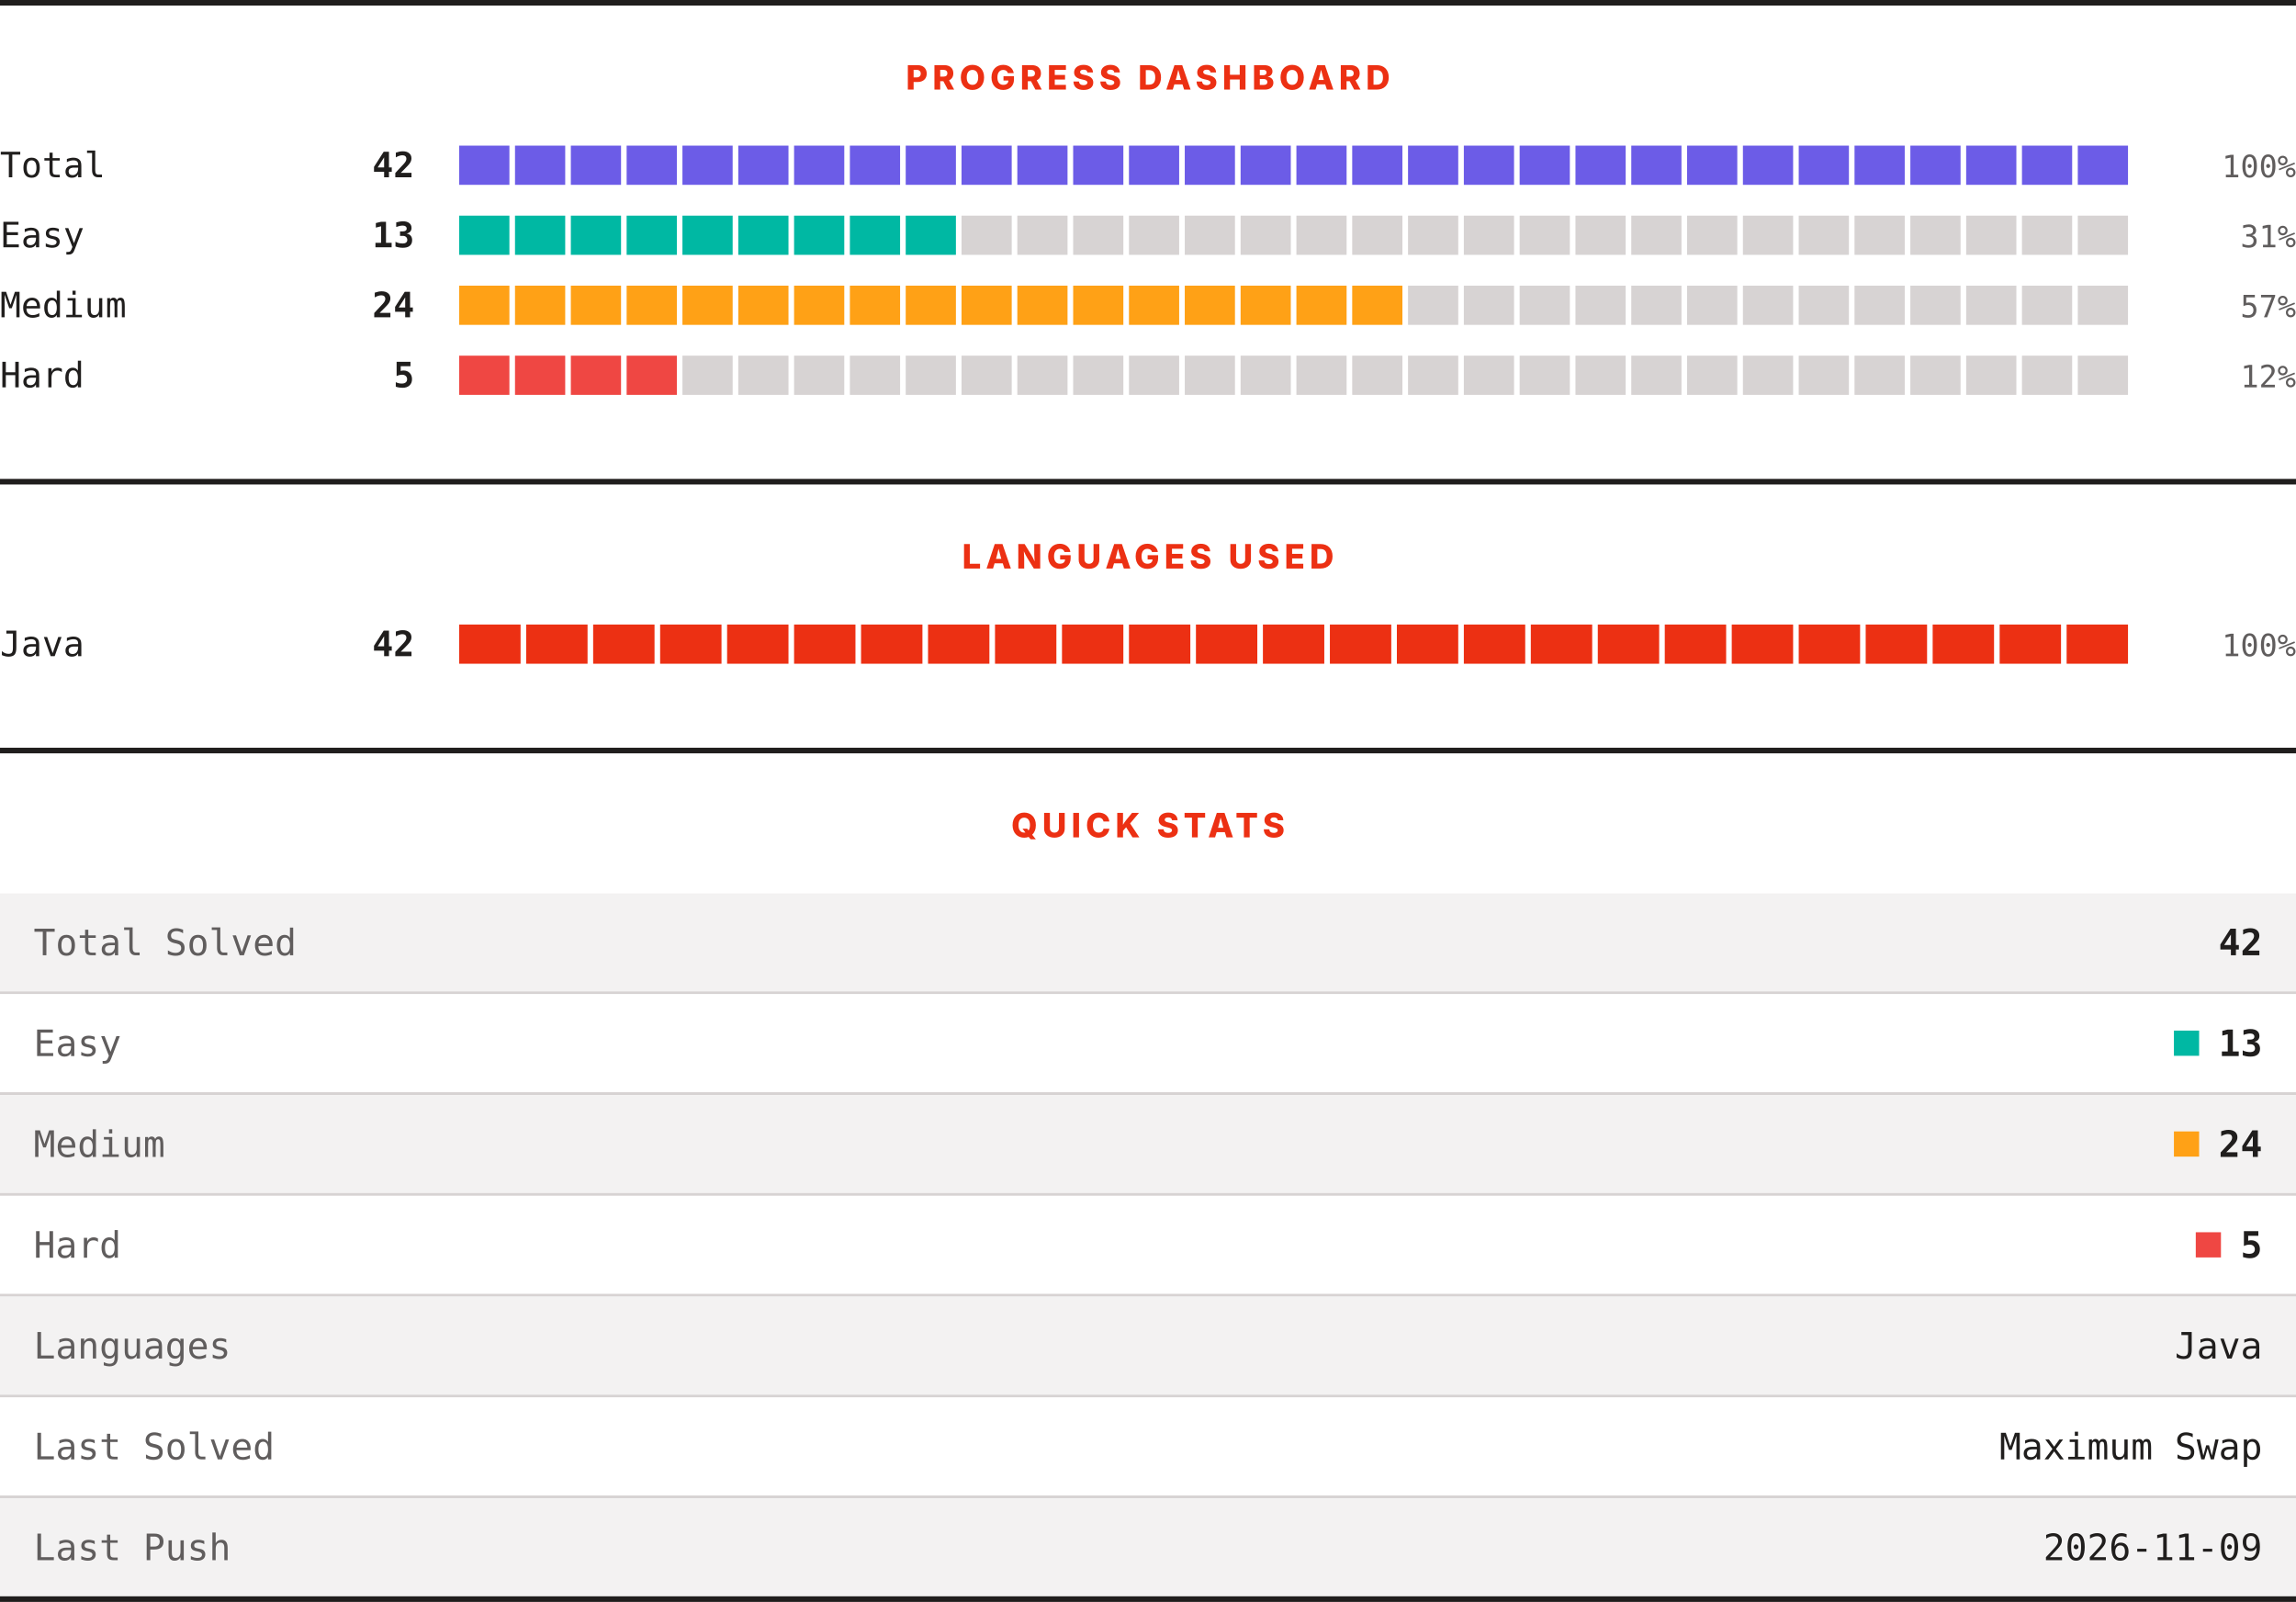
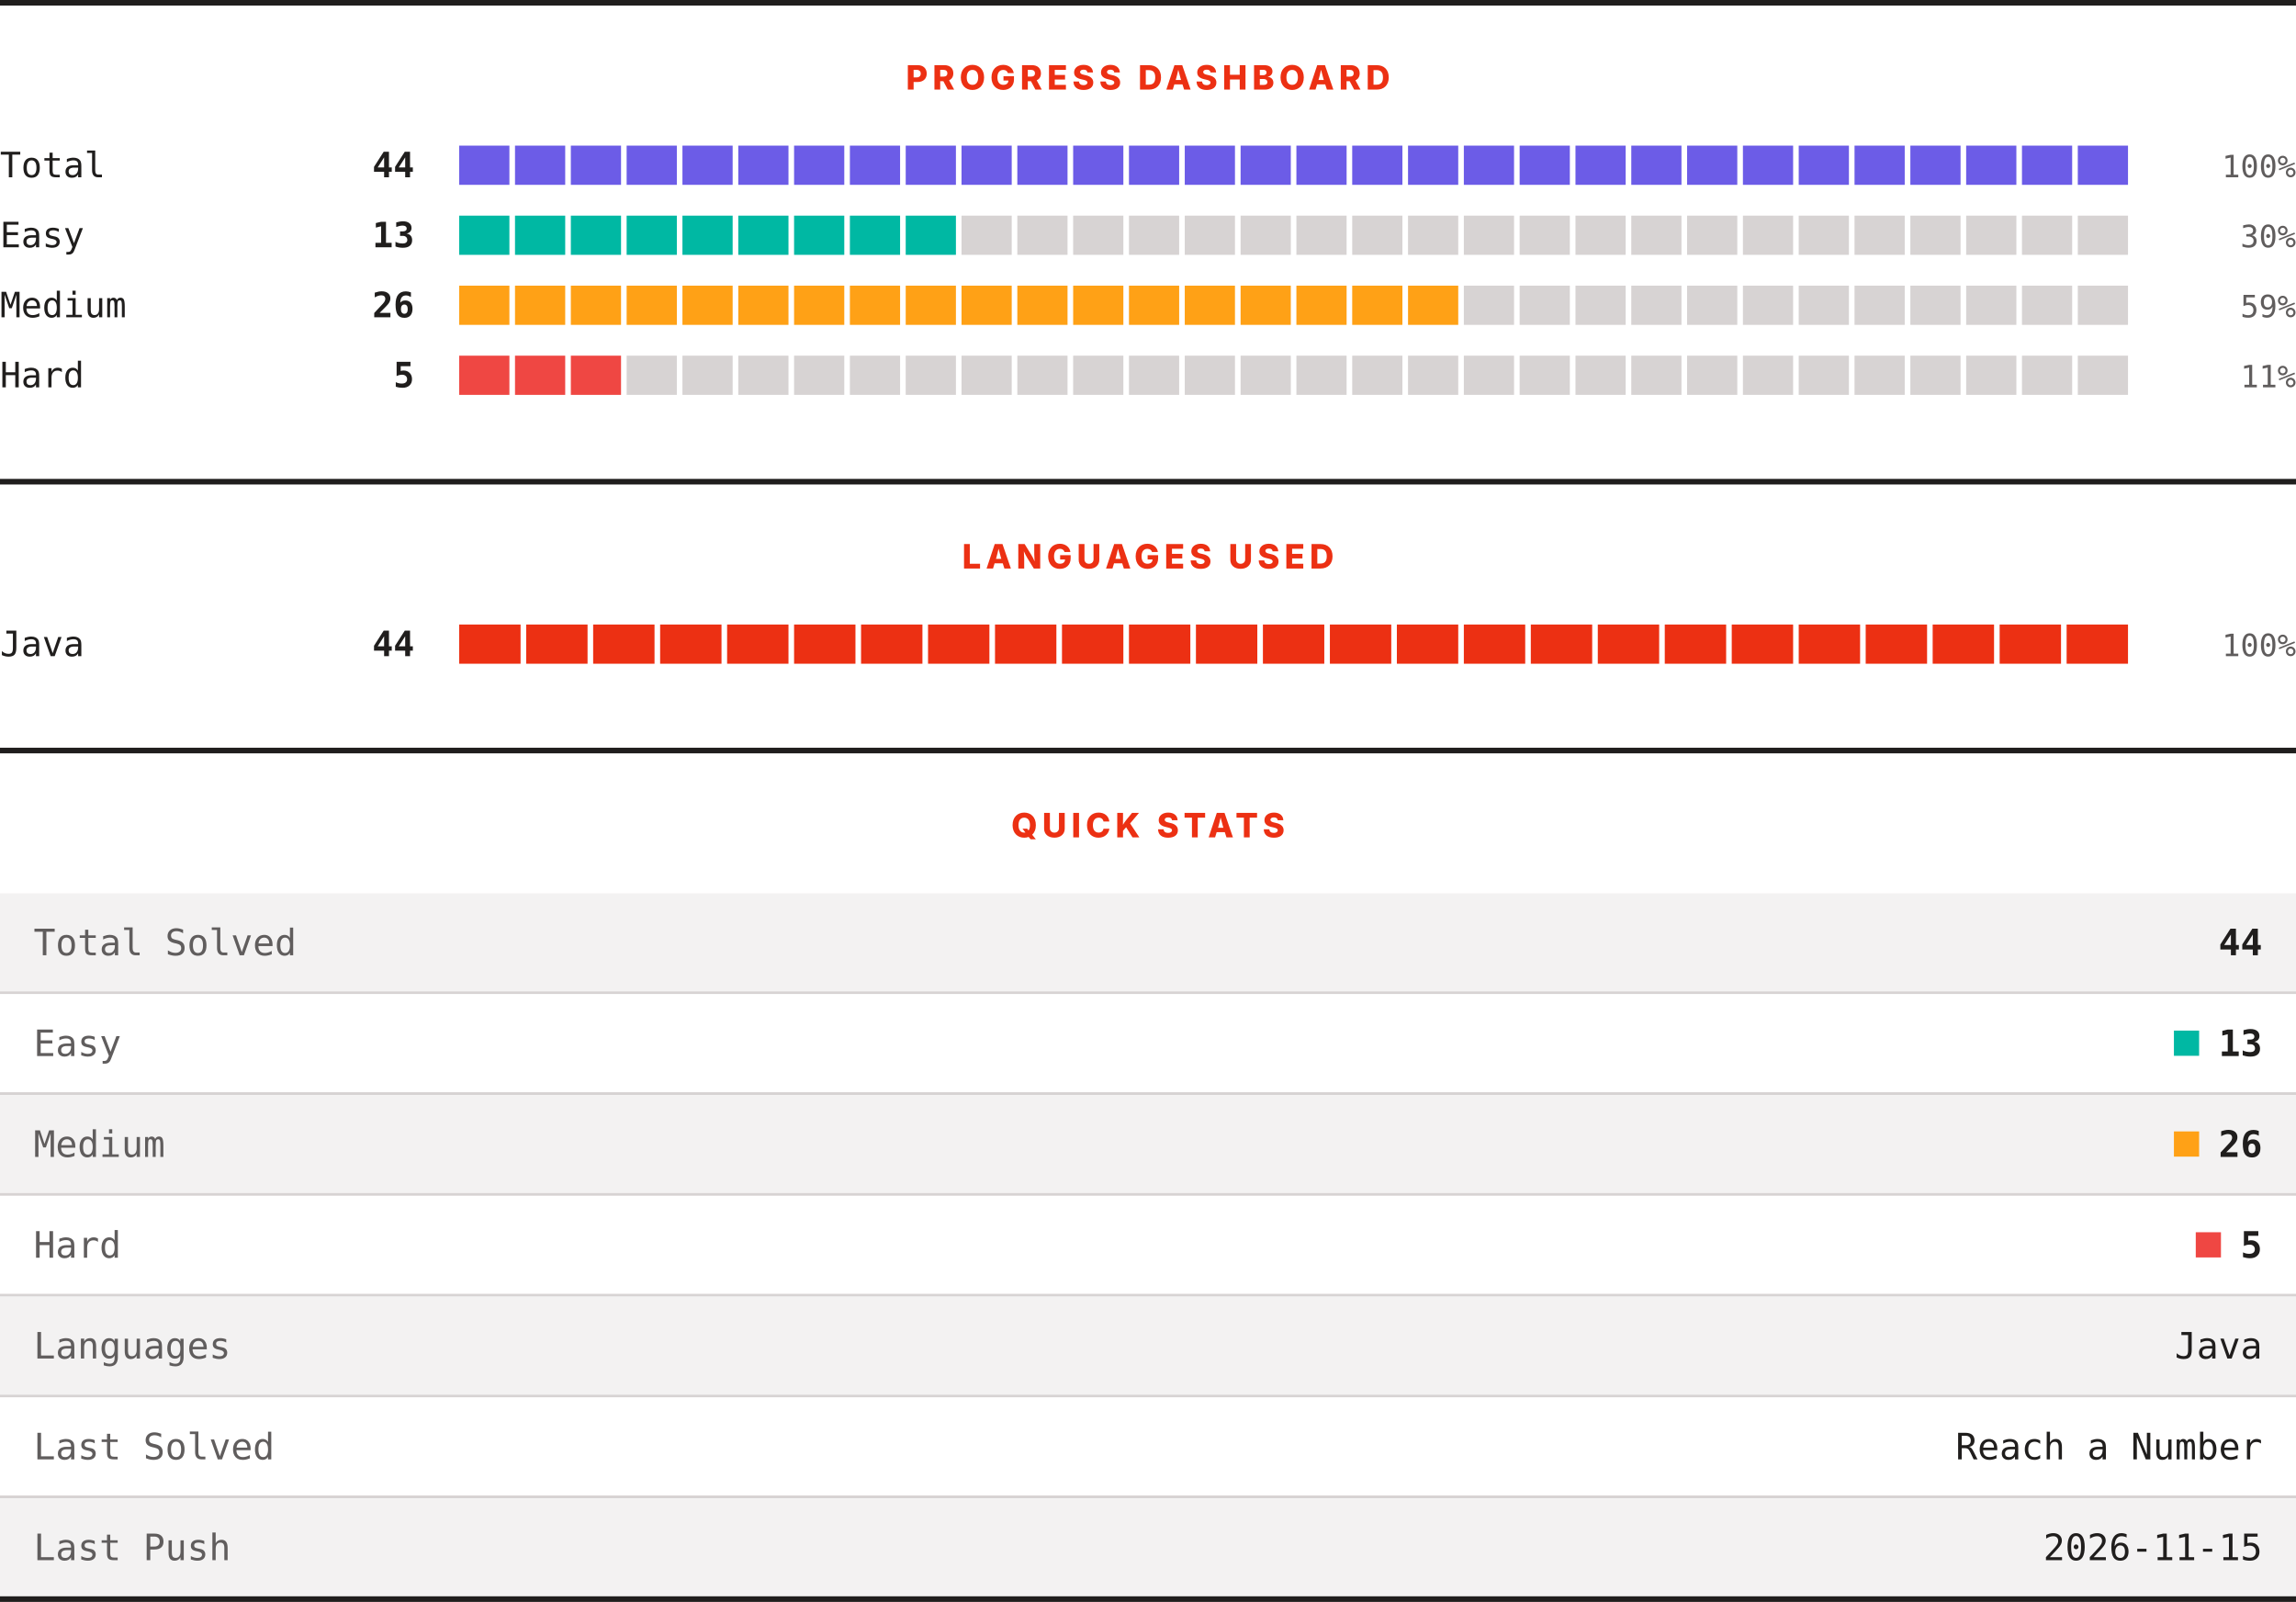
<svg xmlns="http://www.w3.org/2000/svg" width="820" height="572" viewBox="0 0 820 572" role="img" aria-label="LeetCode progress, languages and quick stats">
  <rect width="820" height="572" fill="#ffffff" />
  <rect x="0" y="0" width="820" height="2" fill="#201e1d" />
  <text x="410" y="32" text-anchor="middle" font-family="Archivo, system-ui, -apple-system, Segoe UI, sans-serif" font-size="12" font-weight="800" letter-spacing="1.68" fill="#ec3013">PROGRESS DASHBOARD</text>
  <text x="0" y="63.3" font-family="ui-monospace, SFMono-Regular, Menlo, Consolas, monospace" font-size="12.5" fill="#201e1d">Total</text>
-   <text x="148" y="63.3" text-anchor="end" font-family="ui-monospace, SFMono-Regular, Menlo, Consolas, monospace" font-size="12.5" font-weight="700" fill="#201e1d">42</text>
+   <text x="148" y="63.3" text-anchor="end" font-family="ui-monospace, SFMono-Regular, Menlo, Consolas, monospace" font-size="12.5" font-weight="700" fill="#201e1d">44</text>
  <rect x="164.00" y="52" width="17.93" height="14" fill="#6c5ce7" />
  <rect x="183.93" y="52" width="17.93" height="14" fill="#6c5ce7" />
  <rect x="203.87" y="52" width="17.93" height="14" fill="#6c5ce7" />
  <rect x="223.80" y="52" width="17.93" height="14" fill="#6c5ce7" />
  <rect x="243.73" y="52" width="17.93" height="14" fill="#6c5ce7" />
  <rect x="263.67" y="52" width="17.93" height="14" fill="#6c5ce7" />
  <rect x="283.60" y="52" width="17.93" height="14" fill="#6c5ce7" />
  <rect x="303.53" y="52" width="17.93" height="14" fill="#6c5ce7" />
  <rect x="323.47" y="52" width="17.93" height="14" fill="#6c5ce7" />
  <rect x="343.40" y="52" width="17.93" height="14" fill="#6c5ce7" />
  <rect x="363.33" y="52" width="17.93" height="14" fill="#6c5ce7" />
  <rect x="383.27" y="52" width="17.93" height="14" fill="#6c5ce7" />
  <rect x="403.20" y="52" width="17.93" height="14" fill="#6c5ce7" />
  <rect x="423.13" y="52" width="17.93" height="14" fill="#6c5ce7" />
  <rect x="443.07" y="52" width="17.93" height="14" fill="#6c5ce7" />
  <rect x="463.00" y="52" width="17.93" height="14" fill="#6c5ce7" />
  <rect x="482.93" y="52" width="17.93" height="14" fill="#6c5ce7" />
  <rect x="502.87" y="52" width="17.93" height="14" fill="#6c5ce7" />
  <rect x="522.80" y="52" width="17.93" height="14" fill="#6c5ce7" />
  <rect x="542.73" y="52" width="17.93" height="14" fill="#6c5ce7" />
  <rect x="562.67" y="52" width="17.93" height="14" fill="#6c5ce7" />
  <rect x="582.60" y="52" width="17.93" height="14" fill="#6c5ce7" />
  <rect x="602.53" y="52" width="17.93" height="14" fill="#6c5ce7" />
  <rect x="622.47" y="52" width="17.93" height="14" fill="#6c5ce7" />
  <rect x="642.40" y="52" width="17.93" height="14" fill="#6c5ce7" />
  <rect x="662.33" y="52" width="17.93" height="14" fill="#6c5ce7" />
  <rect x="682.27" y="52" width="17.93" height="14" fill="#6c5ce7" />
  <rect x="702.20" y="52" width="17.93" height="14" fill="#6c5ce7" />
  <rect x="722.13" y="52" width="17.93" height="14" fill="#6c5ce7" />
  <rect x="742.07" y="52" width="17.93" height="14" fill="#6c5ce7" />
  <text x="820" y="63.3" text-anchor="end" font-family="ui-monospace, SFMono-Regular, Menlo, Consolas, monospace" font-size="11" fill="#605d5d">100%</text>
  <text x="0" y="88.3" font-family="ui-monospace, SFMono-Regular, Menlo, Consolas, monospace" font-size="12.5" fill="#201e1d">Easy</text>
  <text x="148" y="88.3" text-anchor="end" font-family="ui-monospace, SFMono-Regular, Menlo, Consolas, monospace" font-size="12.5" font-weight="700" fill="#201e1d">13</text>
  <rect x="164.00" y="77" width="17.93" height="14" fill="#00b8a3" />
  <rect x="183.93" y="77" width="17.93" height="14" fill="#00b8a3" />
  <rect x="203.87" y="77" width="17.93" height="14" fill="#00b8a3" />
  <rect x="223.80" y="77" width="17.93" height="14" fill="#00b8a3" />
  <rect x="243.73" y="77" width="17.93" height="14" fill="#00b8a3" />
  <rect x="263.67" y="77" width="17.93" height="14" fill="#00b8a3" />
  <rect x="283.60" y="77" width="17.93" height="14" fill="#00b8a3" />
  <rect x="303.53" y="77" width="17.93" height="14" fill="#00b8a3" />
  <rect x="323.47" y="77" width="17.93" height="14" fill="#00b8a3" />
  <rect x="343.40" y="77" width="17.93" height="14" fill="#d7d3d3" />
  <rect x="363.33" y="77" width="17.93" height="14" fill="#d7d3d3" />
  <rect x="383.27" y="77" width="17.93" height="14" fill="#d7d3d3" />
  <rect x="403.20" y="77" width="17.93" height="14" fill="#d7d3d3" />
  <rect x="423.13" y="77" width="17.93" height="14" fill="#d7d3d3" />
  <rect x="443.07" y="77" width="17.93" height="14" fill="#d7d3d3" />
  <rect x="463.00" y="77" width="17.93" height="14" fill="#d7d3d3" />
  <rect x="482.93" y="77" width="17.93" height="14" fill="#d7d3d3" />
  <rect x="502.87" y="77" width="17.93" height="14" fill="#d7d3d3" />
  <rect x="522.80" y="77" width="17.93" height="14" fill="#d7d3d3" />
  <rect x="542.73" y="77" width="17.93" height="14" fill="#d7d3d3" />
  <rect x="562.67" y="77" width="17.93" height="14" fill="#d7d3d3" />
  <rect x="582.60" y="77" width="17.93" height="14" fill="#d7d3d3" />
  <rect x="602.53" y="77" width="17.93" height="14" fill="#d7d3d3" />
  <rect x="622.47" y="77" width="17.93" height="14" fill="#d7d3d3" />
  <rect x="642.40" y="77" width="17.93" height="14" fill="#d7d3d3" />
  <rect x="662.33" y="77" width="17.93" height="14" fill="#d7d3d3" />
  <rect x="682.27" y="77" width="17.93" height="14" fill="#d7d3d3" />
  <rect x="702.20" y="77" width="17.93" height="14" fill="#d7d3d3" />
  <rect x="722.13" y="77" width="17.93" height="14" fill="#d7d3d3" />
  <rect x="742.07" y="77" width="17.93" height="14" fill="#d7d3d3" />
-   <text x="820" y="88.3" text-anchor="end" font-family="ui-monospace, SFMono-Regular, Menlo, Consolas, monospace" font-size="11" fill="#605d5d">31%</text>
+   <text x="820" y="88.3" text-anchor="end" font-family="ui-monospace, SFMono-Regular, Menlo, Consolas, monospace" font-size="11" fill="#605d5d">30%</text>
  <text x="0" y="113.3" font-family="ui-monospace, SFMono-Regular, Menlo, Consolas, monospace" font-size="12.5" fill="#201e1d">Medium</text>
-   <text x="148" y="113.3" text-anchor="end" font-family="ui-monospace, SFMono-Regular, Menlo, Consolas, monospace" font-size="12.5" font-weight="700" fill="#201e1d">24</text>
+   <text x="148" y="113.3" text-anchor="end" font-family="ui-monospace, SFMono-Regular, Menlo, Consolas, monospace" font-size="12.5" font-weight="700" fill="#201e1d">26</text>
  <rect x="164.00" y="102" width="17.93" height="14" fill="#ffa116" />
  <rect x="183.93" y="102" width="17.93" height="14" fill="#ffa116" />
  <rect x="203.87" y="102" width="17.93" height="14" fill="#ffa116" />
  <rect x="223.80" y="102" width="17.93" height="14" fill="#ffa116" />
  <rect x="243.73" y="102" width="17.93" height="14" fill="#ffa116" />
  <rect x="263.67" y="102" width="17.93" height="14" fill="#ffa116" />
  <rect x="283.60" y="102" width="17.93" height="14" fill="#ffa116" />
  <rect x="303.53" y="102" width="17.93" height="14" fill="#ffa116" />
  <rect x="323.47" y="102" width="17.93" height="14" fill="#ffa116" />
  <rect x="343.40" y="102" width="17.93" height="14" fill="#ffa116" />
  <rect x="363.33" y="102" width="17.93" height="14" fill="#ffa116" />
  <rect x="383.27" y="102" width="17.93" height="14" fill="#ffa116" />
  <rect x="403.20" y="102" width="17.93" height="14" fill="#ffa116" />
  <rect x="423.13" y="102" width="17.93" height="14" fill="#ffa116" />
  <rect x="443.07" y="102" width="17.93" height="14" fill="#ffa116" />
  <rect x="463.00" y="102" width="17.93" height="14" fill="#ffa116" />
  <rect x="482.93" y="102" width="17.93" height="14" fill="#ffa116" />
-   <rect x="502.87" y="102" width="17.93" height="14" fill="#d7d3d3" />
+   <rect x="502.87" y="102" width="17.93" height="14" fill="#ffa116" />
  <rect x="522.80" y="102" width="17.93" height="14" fill="#d7d3d3" />
  <rect x="542.73" y="102" width="17.93" height="14" fill="#d7d3d3" />
  <rect x="562.67" y="102" width="17.93" height="14" fill="#d7d3d3" />
  <rect x="582.60" y="102" width="17.93" height="14" fill="#d7d3d3" />
  <rect x="602.53" y="102" width="17.93" height="14" fill="#d7d3d3" />
  <rect x="622.47" y="102" width="17.93" height="14" fill="#d7d3d3" />
  <rect x="642.40" y="102" width="17.93" height="14" fill="#d7d3d3" />
  <rect x="662.33" y="102" width="17.93" height="14" fill="#d7d3d3" />
  <rect x="682.27" y="102" width="17.93" height="14" fill="#d7d3d3" />
  <rect x="702.20" y="102" width="17.93" height="14" fill="#d7d3d3" />
  <rect x="722.13" y="102" width="17.93" height="14" fill="#d7d3d3" />
  <rect x="742.07" y="102" width="17.93" height="14" fill="#d7d3d3" />
-   <text x="820" y="113.3" text-anchor="end" font-family="ui-monospace, SFMono-Regular, Menlo, Consolas, monospace" font-size="11" fill="#605d5d">57%</text>
+   <text x="820" y="113.3" text-anchor="end" font-family="ui-monospace, SFMono-Regular, Menlo, Consolas, monospace" font-size="11" fill="#605d5d">59%</text>
  <text x="0" y="138.3" font-family="ui-monospace, SFMono-Regular, Menlo, Consolas, monospace" font-size="12.5" fill="#201e1d">Hard</text>
  <text x="148" y="138.3" text-anchor="end" font-family="ui-monospace, SFMono-Regular, Menlo, Consolas, monospace" font-size="12.5" font-weight="700" fill="#201e1d">5</text>
  <rect x="164.00" y="127" width="17.93" height="14" fill="#ef4743" />
  <rect x="183.93" y="127" width="17.93" height="14" fill="#ef4743" />
  <rect x="203.87" y="127" width="17.93" height="14" fill="#ef4743" />
-   <rect x="223.80" y="127" width="17.93" height="14" fill="#ef4743" />
+   <rect x="223.80" y="127" width="17.93" height="14" fill="#d7d3d3" />
  <rect x="243.73" y="127" width="17.93" height="14" fill="#d7d3d3" />
  <rect x="263.67" y="127" width="17.93" height="14" fill="#d7d3d3" />
  <rect x="283.60" y="127" width="17.93" height="14" fill="#d7d3d3" />
  <rect x="303.53" y="127" width="17.93" height="14" fill="#d7d3d3" />
  <rect x="323.47" y="127" width="17.93" height="14" fill="#d7d3d3" />
  <rect x="343.40" y="127" width="17.93" height="14" fill="#d7d3d3" />
  <rect x="363.33" y="127" width="17.93" height="14" fill="#d7d3d3" />
  <rect x="383.27" y="127" width="17.93" height="14" fill="#d7d3d3" />
  <rect x="403.20" y="127" width="17.93" height="14" fill="#d7d3d3" />
  <rect x="423.13" y="127" width="17.93" height="14" fill="#d7d3d3" />
  <rect x="443.07" y="127" width="17.93" height="14" fill="#d7d3d3" />
  <rect x="463.00" y="127" width="17.93" height="14" fill="#d7d3d3" />
  <rect x="482.93" y="127" width="17.93" height="14" fill="#d7d3d3" />
  <rect x="502.87" y="127" width="17.93" height="14" fill="#d7d3d3" />
  <rect x="522.80" y="127" width="17.93" height="14" fill="#d7d3d3" />
  <rect x="542.73" y="127" width="17.93" height="14" fill="#d7d3d3" />
  <rect x="562.67" y="127" width="17.93" height="14" fill="#d7d3d3" />
  <rect x="582.60" y="127" width="17.93" height="14" fill="#d7d3d3" />
  <rect x="602.53" y="127" width="17.93" height="14" fill="#d7d3d3" />
  <rect x="622.47" y="127" width="17.93" height="14" fill="#d7d3d3" />
  <rect x="642.40" y="127" width="17.93" height="14" fill="#d7d3d3" />
  <rect x="662.33" y="127" width="17.93" height="14" fill="#d7d3d3" />
  <rect x="682.27" y="127" width="17.93" height="14" fill="#d7d3d3" />
  <rect x="702.20" y="127" width="17.93" height="14" fill="#d7d3d3" />
  <rect x="722.13" y="127" width="17.93" height="14" fill="#d7d3d3" />
  <rect x="742.07" y="127" width="17.93" height="14" fill="#d7d3d3" />
-   <text x="820" y="138.3" text-anchor="end" font-family="ui-monospace, SFMono-Regular, Menlo, Consolas, monospace" font-size="11" fill="#605d5d">12%</text>
+   <text x="820" y="138.3" text-anchor="end" font-family="ui-monospace, SFMono-Regular, Menlo, Consolas, monospace" font-size="11" fill="#605d5d">11%</text>
  <rect x="0" y="171" width="820" height="2" fill="#201e1d" />
  <text x="410" y="203" text-anchor="middle" font-family="Archivo, system-ui, -apple-system, Segoe UI, sans-serif" font-size="12" font-weight="800" letter-spacing="1.68" fill="#ec3013">LANGUAGES USED</text>
  <text x="0" y="234.3" font-family="ui-monospace, SFMono-Regular, Menlo, Consolas, monospace" font-size="12.5" fill="#201e1d">Java</text>
-   <text x="148" y="234.3" text-anchor="end" font-family="ui-monospace, SFMono-Regular, Menlo, Consolas, monospace" font-size="12.5" font-weight="700" fill="#201e1d">42</text>
+   <text x="148" y="234.3" text-anchor="end" font-family="ui-monospace, SFMono-Regular, Menlo, Consolas, monospace" font-size="12.5" font-weight="700" fill="#201e1d">44</text>
  <rect x="164.00" y="223" width="21.92" height="14" fill="#ec3013" />
  <rect x="187.92" y="223" width="21.92" height="14" fill="#ec3013" />
  <rect x="211.84" y="223" width="21.92" height="14" fill="#ec3013" />
  <rect x="235.76" y="223" width="21.92" height="14" fill="#ec3013" />
  <rect x="259.68" y="223" width="21.92" height="14" fill="#ec3013" />
  <rect x="283.60" y="223" width="21.92" height="14" fill="#ec3013" />
  <rect x="307.52" y="223" width="21.92" height="14" fill="#ec3013" />
  <rect x="331.44" y="223" width="21.92" height="14" fill="#ec3013" />
  <rect x="355.36" y="223" width="21.92" height="14" fill="#ec3013" />
  <rect x="379.28" y="223" width="21.92" height="14" fill="#ec3013" />
  <rect x="403.20" y="223" width="21.92" height="14" fill="#ec3013" />
  <rect x="427.12" y="223" width="21.92" height="14" fill="#ec3013" />
  <rect x="451.04" y="223" width="21.92" height="14" fill="#ec3013" />
  <rect x="474.96" y="223" width="21.92" height="14" fill="#ec3013" />
  <rect x="498.88" y="223" width="21.92" height="14" fill="#ec3013" />
  <rect x="522.80" y="223" width="21.92" height="14" fill="#ec3013" />
  <rect x="546.72" y="223" width="21.92" height="14" fill="#ec3013" />
  <rect x="570.64" y="223" width="21.92" height="14" fill="#ec3013" />
  <rect x="594.56" y="223" width="21.92" height="14" fill="#ec3013" />
  <rect x="618.48" y="223" width="21.92" height="14" fill="#ec3013" />
  <rect x="642.40" y="223" width="21.92" height="14" fill="#ec3013" />
  <rect x="666.32" y="223" width="21.92" height="14" fill="#ec3013" />
  <rect x="690.24" y="223" width="21.92" height="14" fill="#ec3013" />
  <rect x="714.16" y="223" width="21.92" height="14" fill="#ec3013" />
  <rect x="738.08" y="223" width="21.92" height="14" fill="#ec3013" />
  <text x="820" y="234.3" text-anchor="end" font-family="ui-monospace, SFMono-Regular, Menlo, Consolas, monospace" font-size="11" fill="#605d5d">100%</text>
  <rect x="0" y="267" width="820" height="2" fill="#201e1d" />
  <text x="410" y="299" text-anchor="middle" font-family="Archivo, system-ui, -apple-system, Segoe UI, sans-serif" font-size="12" font-weight="800" letter-spacing="1.68" fill="#ec3013">QUICK STATS</text>
  <rect x="0" y="319" width="820" height="35" fill="#f3f2f2" />
  <text x="12" y="341.1" font-family="ui-monospace, SFMono-Regular, Menlo, Consolas, monospace" font-size="13" fill="#605d5d">Total Solved</text>
-   <text x="808" y="341.1" text-anchor="end" font-family="ui-monospace, SFMono-Regular, Menlo, Consolas, monospace" font-size="13" font-weight="700" fill="#201e1d">42</text>
+   <text x="808" y="341.1" text-anchor="end" font-family="ui-monospace, SFMono-Regular, Menlo, Consolas, monospace" font-size="13" font-weight="700" fill="#201e1d">44</text>
  <rect x="0" y="354" width="820" height="1" fill="#d7d3d3" />
  <rect x="0" y="355" width="820" height="35" fill="#ffffff" />
  <text x="12" y="377.1" font-family="ui-monospace, SFMono-Regular, Menlo, Consolas, monospace" font-size="13" fill="#605d5d">Easy</text>
  <rect x="776.4" y="368" width="9" height="9" fill="#00b8a3" />
  <text x="808" y="377.1" text-anchor="end" font-family="ui-monospace, SFMono-Regular, Menlo, Consolas, monospace" font-size="13" font-weight="700" fill="#201e1d">13</text>
  <rect x="0" y="390" width="820" height="1" fill="#d7d3d3" />
  <rect x="0" y="391" width="820" height="35" fill="#f3f2f2" />
  <text x="12" y="413.1" font-family="ui-monospace, SFMono-Regular, Menlo, Consolas, monospace" font-size="13" fill="#605d5d">Medium</text>
  <rect x="776.4" y="404" width="9" height="9" fill="#ffa116" />
-   <text x="808" y="413.1" text-anchor="end" font-family="ui-monospace, SFMono-Regular, Menlo, Consolas, monospace" font-size="13" font-weight="700" fill="#201e1d">24</text>
+   <text x="808" y="413.1" text-anchor="end" font-family="ui-monospace, SFMono-Regular, Menlo, Consolas, monospace" font-size="13" font-weight="700" fill="#201e1d">26</text>
  <rect x="0" y="426" width="820" height="1" fill="#d7d3d3" />
  <rect x="0" y="427" width="820" height="35" fill="#ffffff" />
  <text x="12" y="449.1" font-family="ui-monospace, SFMono-Regular, Menlo, Consolas, monospace" font-size="13" fill="#605d5d">Hard</text>
  <rect x="784.2" y="440" width="9" height="9" fill="#ef4743" />
  <text x="808" y="449.1" text-anchor="end" font-family="ui-monospace, SFMono-Regular, Menlo, Consolas, monospace" font-size="13" font-weight="700" fill="#201e1d">5</text>
  <rect x="0" y="462" width="820" height="1" fill="#d7d3d3" />
  <rect x="0" y="463" width="820" height="35" fill="#f3f2f2" />
  <text x="12" y="485.1" font-family="ui-monospace, SFMono-Regular, Menlo, Consolas, monospace" font-size="13" fill="#605d5d">Languages</text>
  <text x="808" y="485.1" text-anchor="end" font-family="ui-monospace, SFMono-Regular, Menlo, Consolas, monospace" font-size="13" fill="#201e1d">Java</text>
  <rect x="0" y="498" width="820" height="1" fill="#d7d3d3" />
  <rect x="0" y="499" width="820" height="35" fill="#ffffff" />
  <text x="12" y="521.1" font-family="ui-monospace, SFMono-Regular, Menlo, Consolas, monospace" font-size="13" fill="#605d5d">Last Solved</text>
-   <text x="808" y="521.1" text-anchor="end" font-family="ui-monospace, SFMono-Regular, Menlo, Consolas, monospace" font-size="13" fill="#201e1d">Maximum Swap</text>
+   <text x="808" y="521.1" text-anchor="end" font-family="ui-monospace, SFMono-Regular, Menlo, Consolas, monospace" font-size="13" fill="#201e1d">Reach a Number</text>
  <rect x="0" y="534" width="820" height="1" fill="#d7d3d3" />
  <rect x="0" y="535" width="820" height="35" fill="#f3f2f2" />
  <text x="12" y="557.1" font-family="ui-monospace, SFMono-Regular, Menlo, Consolas, monospace" font-size="13" fill="#605d5d">Last Push</text>
-   <text x="808" y="557.1" text-anchor="end" font-family="ui-monospace, SFMono-Regular, Menlo, Consolas, monospace" font-size="13" fill="#201e1d">2026-11-09</text>
+   <text x="808" y="557.1" text-anchor="end" font-family="ui-monospace, SFMono-Regular, Menlo, Consolas, monospace" font-size="13" fill="#201e1d">2026-11-15</text>
  <rect x="0" y="570" width="820" height="2" fill="#201e1d" />
</svg>
